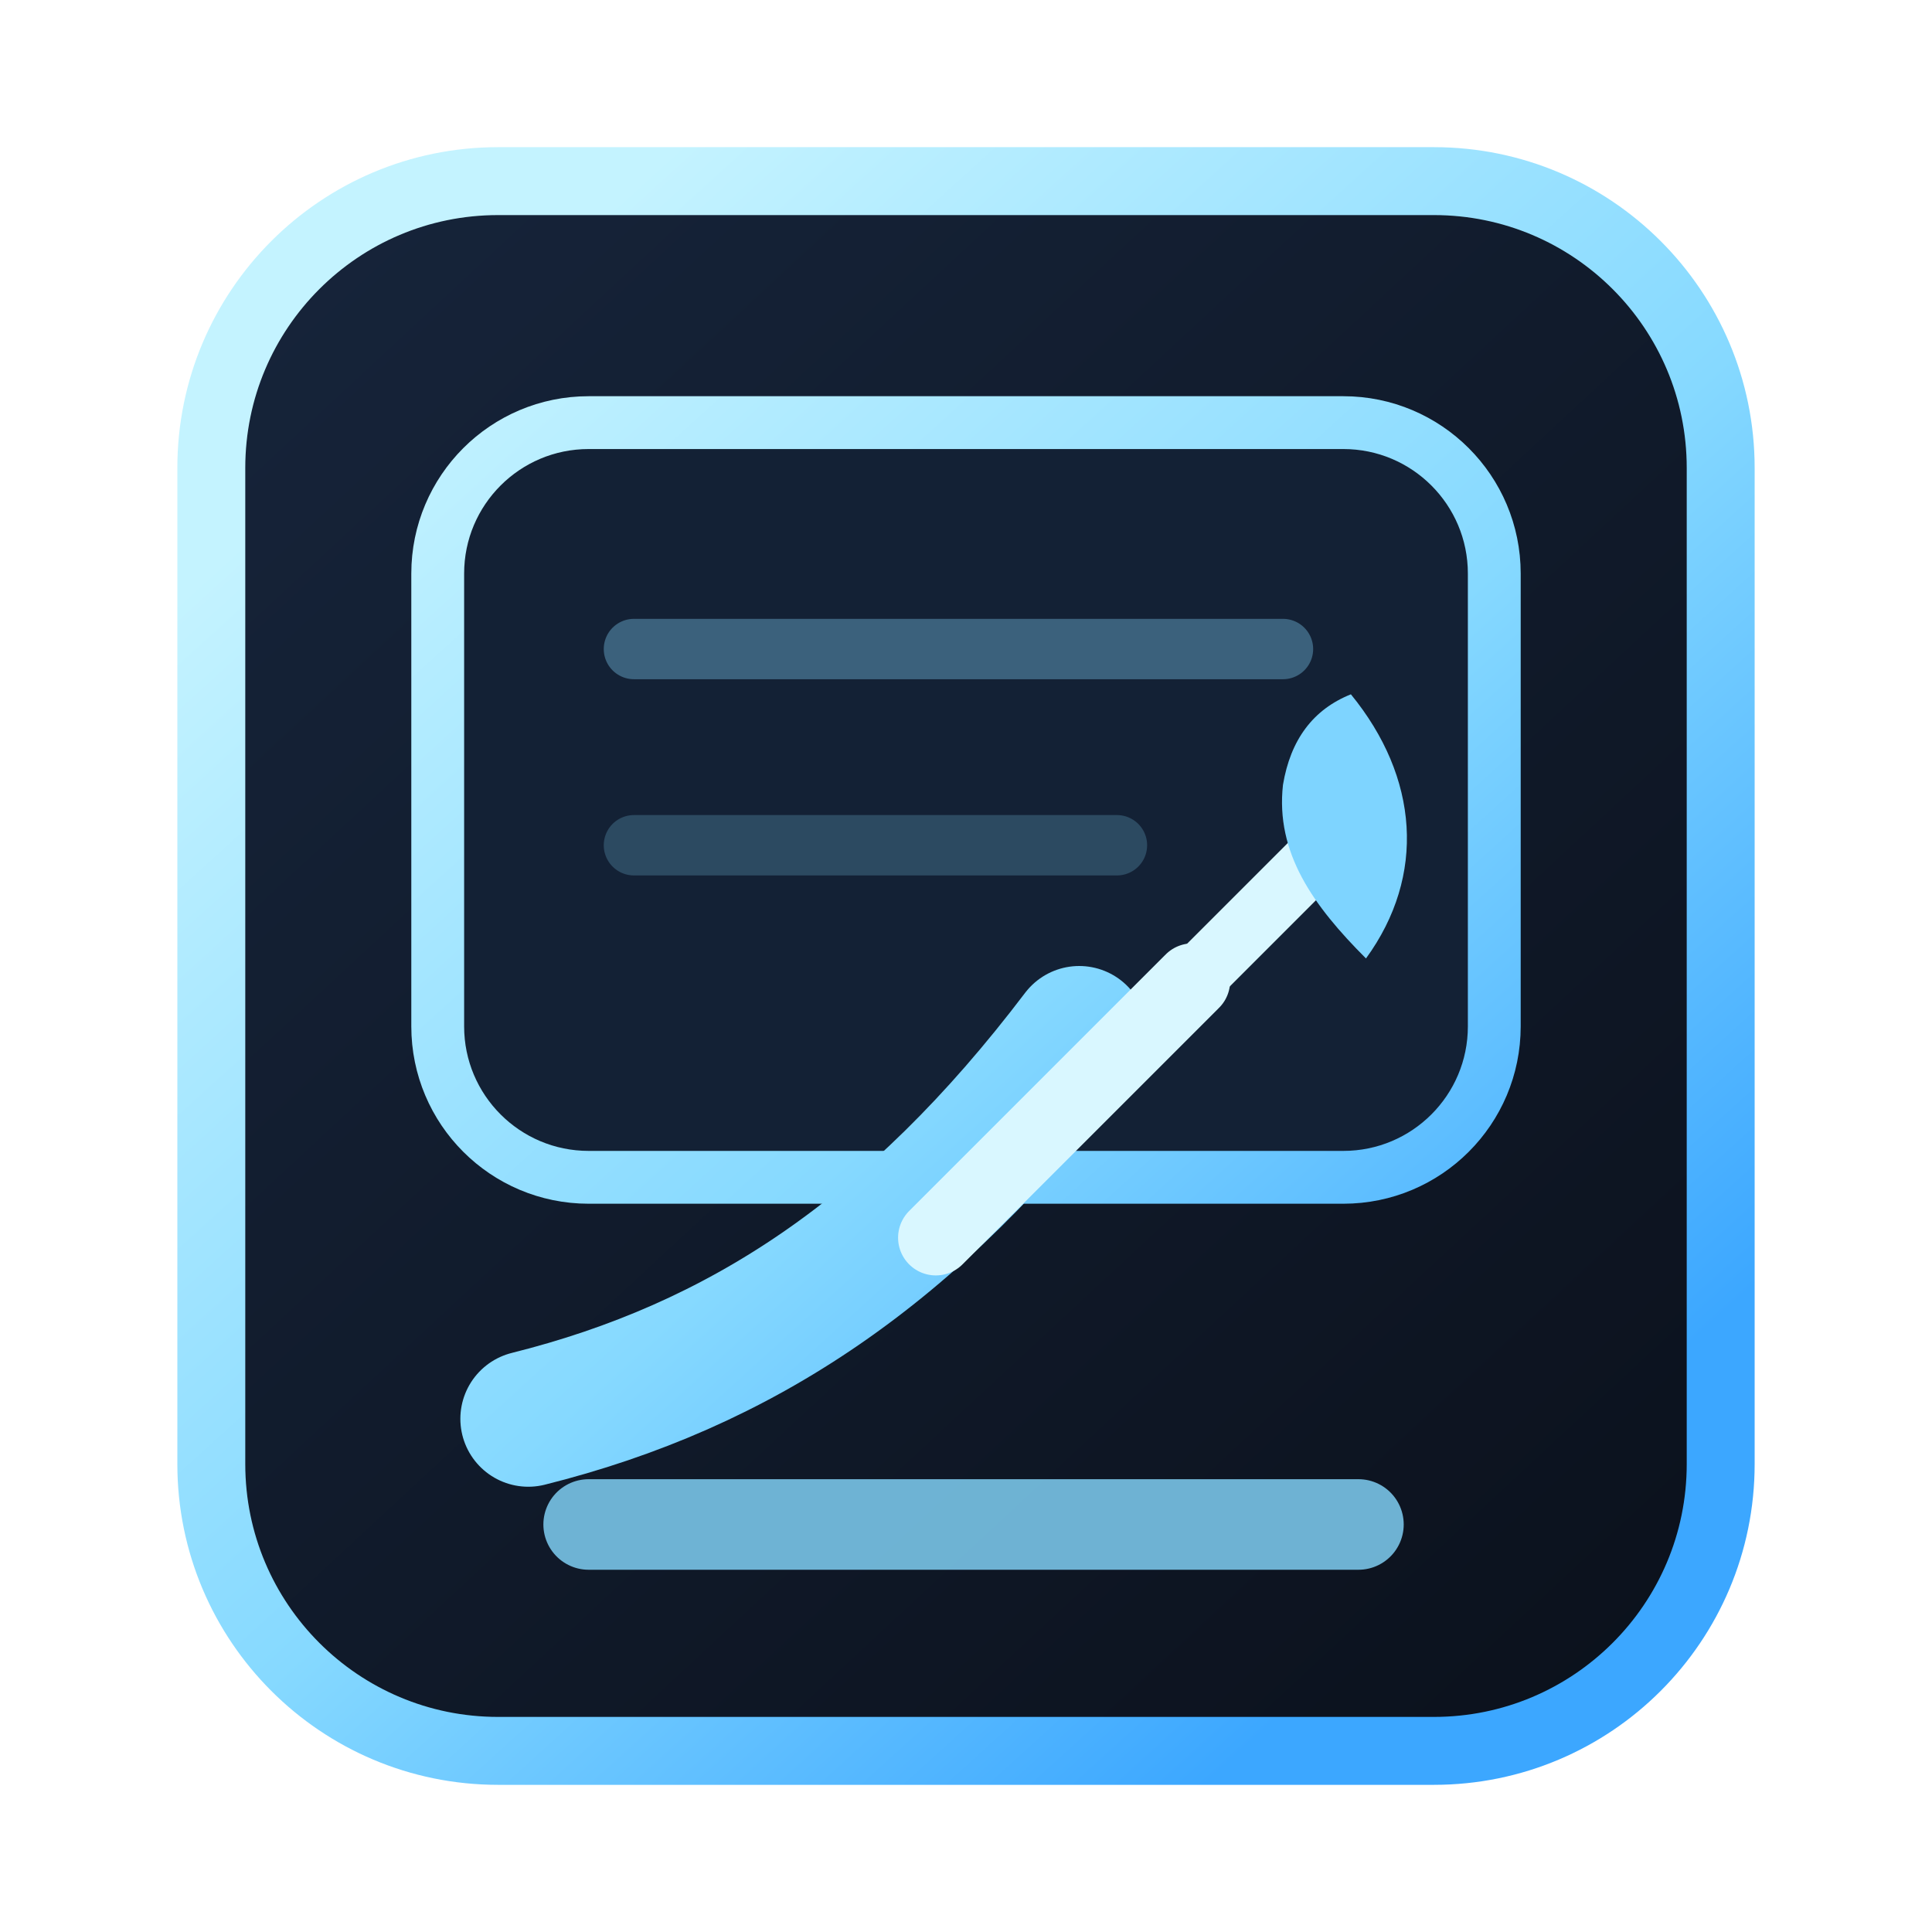
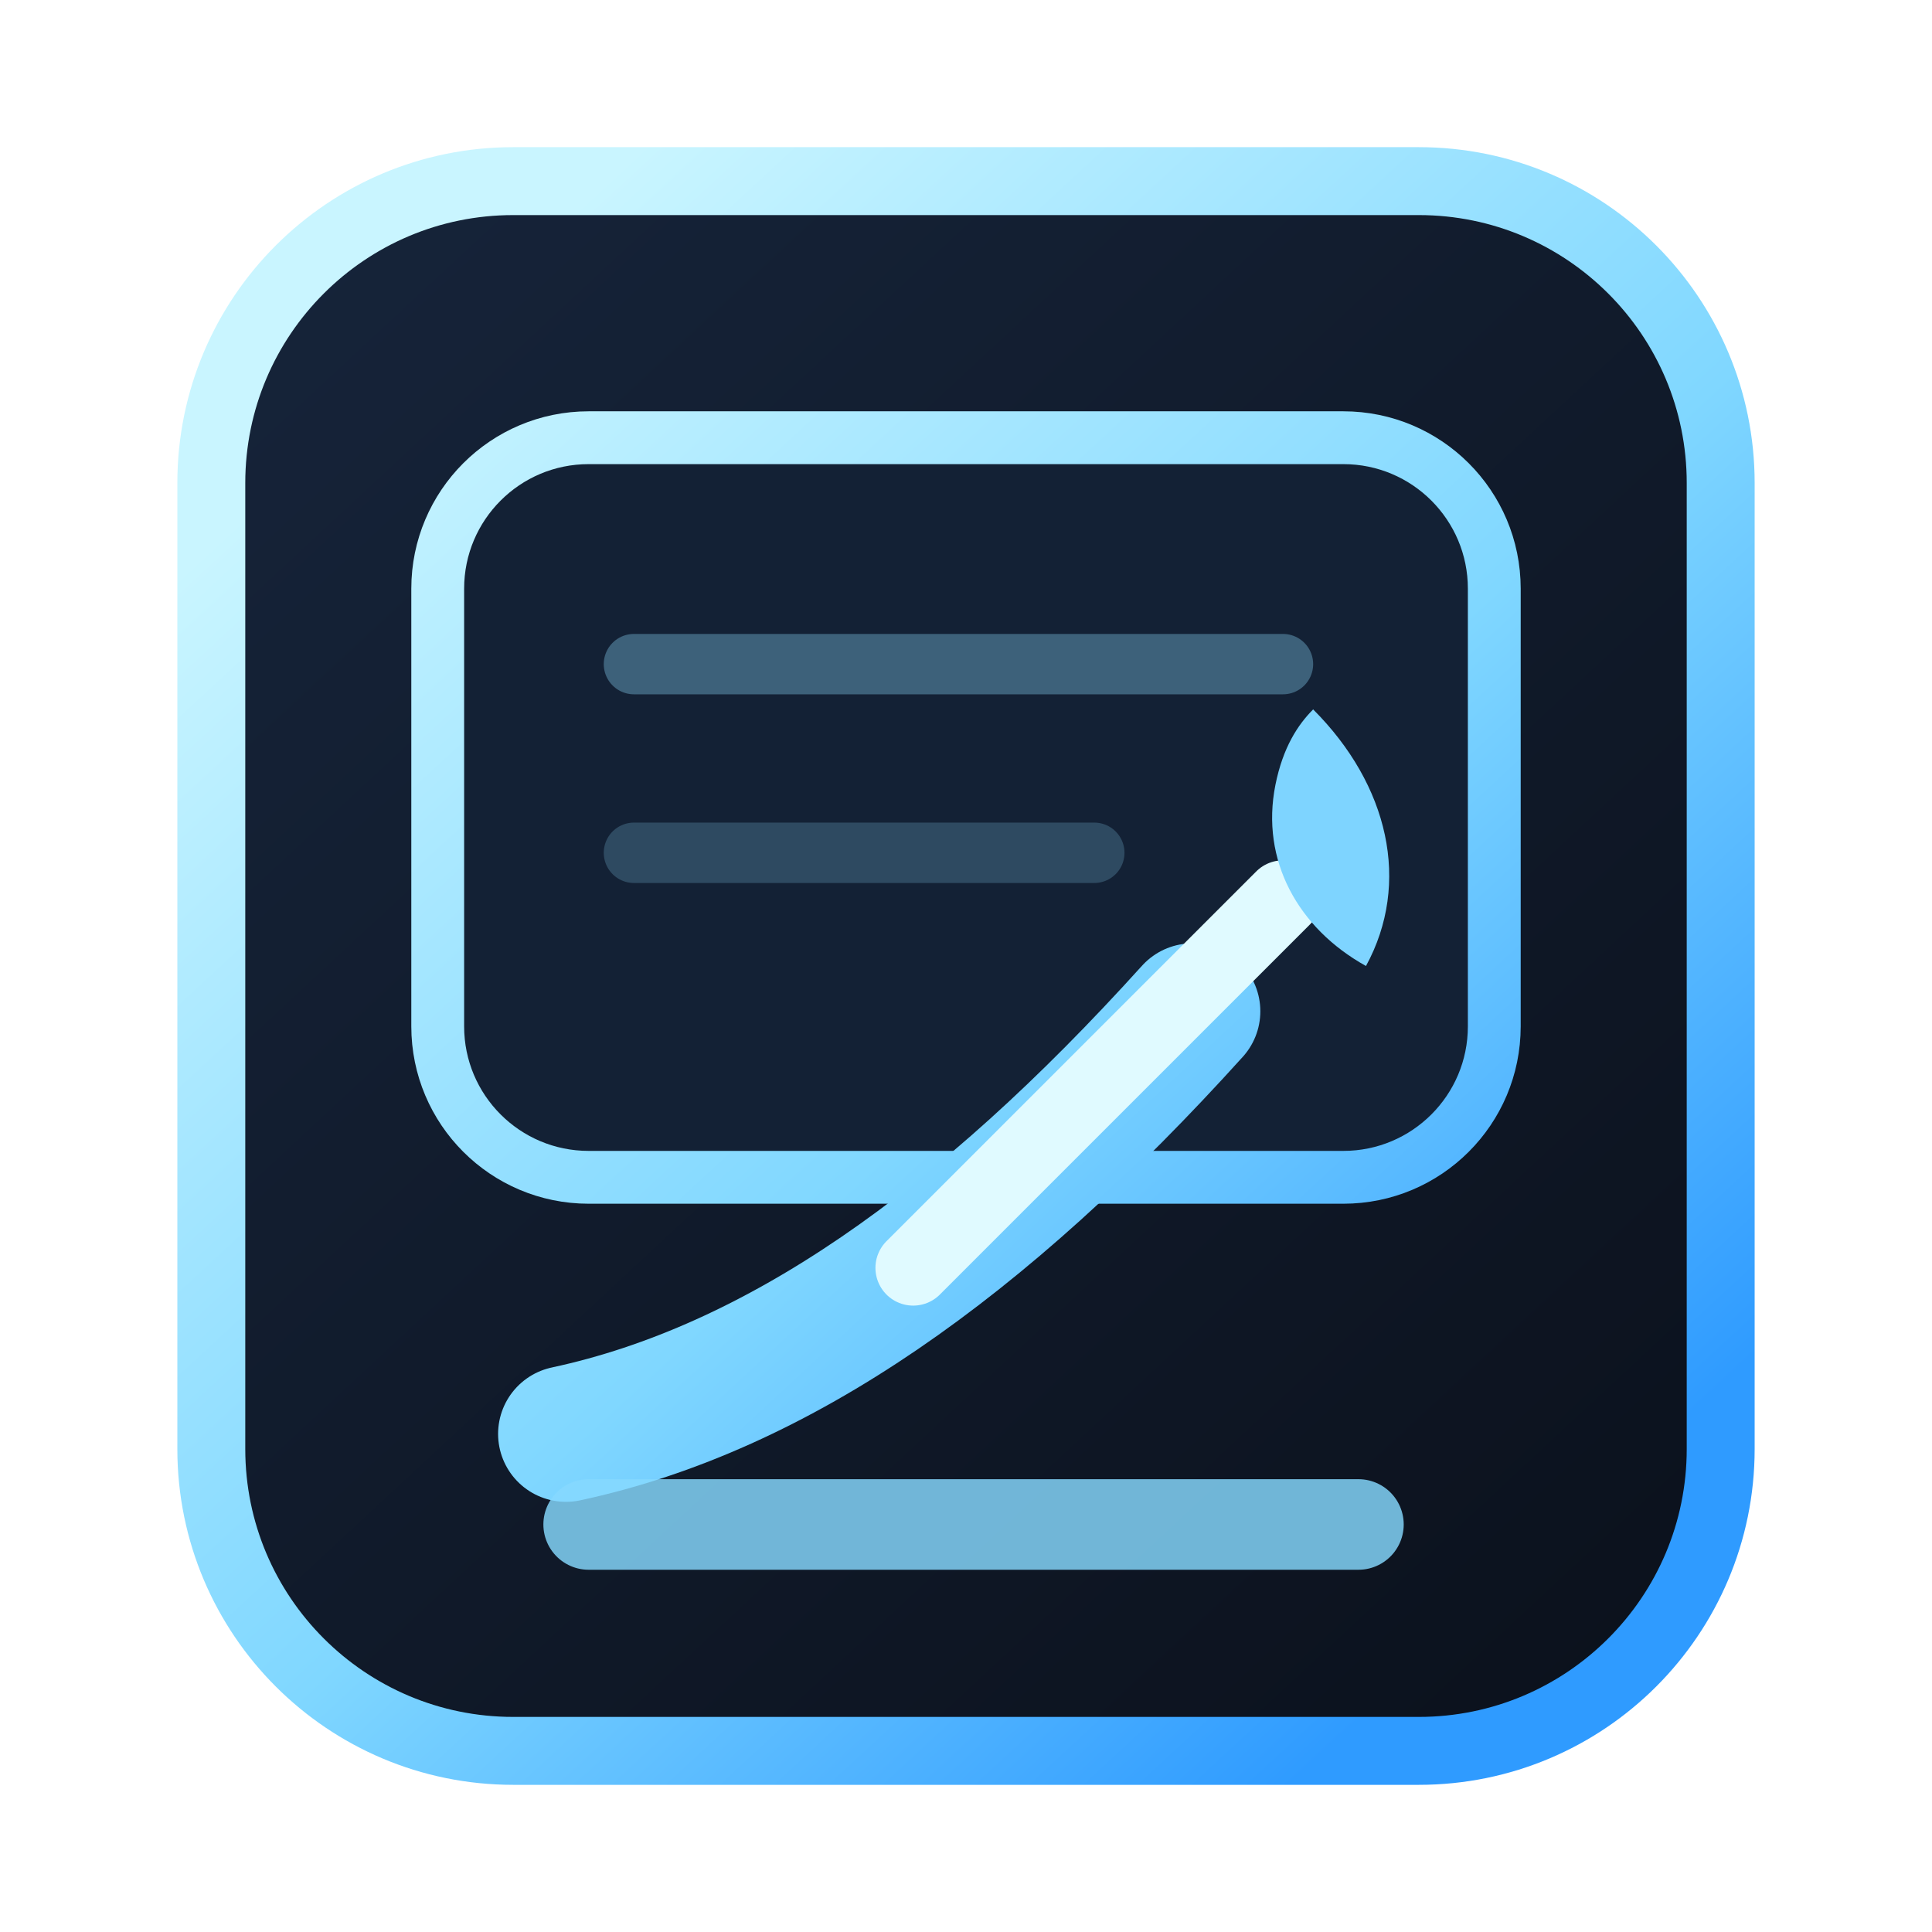
<svg xmlns="http://www.w3.org/2000/svg" viewBox="0 0 256 256" fill="none" role="img" aria-labelledby="title desc">
  <defs>
-     <linearGradient id="paint-bg" x1="38" y1="30" x2="220" y2="226" gradientUnits="userSpaceOnUse">
+     <linearGradient id="bg" x1="36" y1="28" x2="220" y2="226" gradientUnits="userSpaceOnUse">
      <stop offset="0" stop-color="#16243A" />
      <stop offset="1" stop-color="#0B111C" />
    </linearGradient>
-     <linearGradient id="paint-blue" x1="58" y1="48" x2="198" y2="202" gradientUnits="userSpaceOnUse">
-       <stop offset="0" stop-color="#C4F3FF" />
-       <stop offset="0.55" stop-color="#86D9FF" />
-       <stop offset="1" stop-color="#3CA7FF" />
+     <linearGradient id="blue" x1="54" y1="48" x2="202" y2="208" gradientUnits="userSpaceOnUse">
+       <stop offset="0" stop-color="#C9F5FF" />
+       <stop offset="0.55" stop-color="#80D7FF" />
+       <stop offset="1" stop-color="#2F9BFF" />
    </linearGradient>
  </defs>
-   <rect x="28" y="24" width="200" height="208" rx="38" fill="url(#paint-bg)" stroke="url(#paint-blue)" stroke-width="9" />
-   <rect x="58" y="56" width="140" height="100" rx="20" fill="#132135" stroke="url(#paint-blue)" stroke-width="7" />
-   <path d="M84 86H170" stroke="#86D9FF" stroke-width="8" stroke-linecap="round" opacity="0.35" />
-   <path d="M84 112H148" stroke="#86D9FF" stroke-width="8" stroke-linecap="round" opacity="0.22" />
-   <path d="M70 188C98 181 121 166 143 137" stroke="url(#paint-blue)" stroke-width="18" stroke-linecap="round" />
-   <path d="M124 164L158 130" stroke="#D9F7FF" stroke-width="10" stroke-linecap="round" />
-   <path d="M154 134L177 111" stroke="#D9F7FF" stroke-width="8" stroke-linecap="round" />
-   <path d="M179 92C188 103 189 116 181 127C174 120 169 113 170 104C171 98 174 94 179 92Z" fill="#7ED4FF" />
-   <path d="M78 202H180" stroke="#86D9FF" stroke-width="12" stroke-linecap="round" opacity="0.8" />
+   <rect x="28" y="24" width="200" height="208" rx="40" fill="url(#bg)" stroke="url(#blue)" stroke-width="9" />
+   <rect x="58" y="58" width="140" height="98" rx="20" fill="#132135" stroke="url(#blue)" stroke-width="7" />
+   <path d="M84 88H170" stroke="#8EDCFF" stroke-width="8" stroke-linecap="round" opacity="0.34" />
+   <path d="M84 113H145" stroke="#8EDCFF" stroke-width="8" stroke-linecap="round" opacity="0.22" />
+   <path d="M75 190C103 184 130 165 158 134" stroke="url(#blue)" stroke-width="18" stroke-linecap="round" />
+   <path d="M121 168L170 119" stroke="#E0FAFF" stroke-width="10" stroke-linecap="round" />
+   <path d="M174 94C184 104 187 117 181 128C172 123 167 114 169 104C170 99 172 96 174 94Z" fill="#7ED4FF" />
+   <path d="M78 202H180" stroke="#86D9FF" stroke-width="12" stroke-linecap="round" opacity="0.82" />
</svg>
